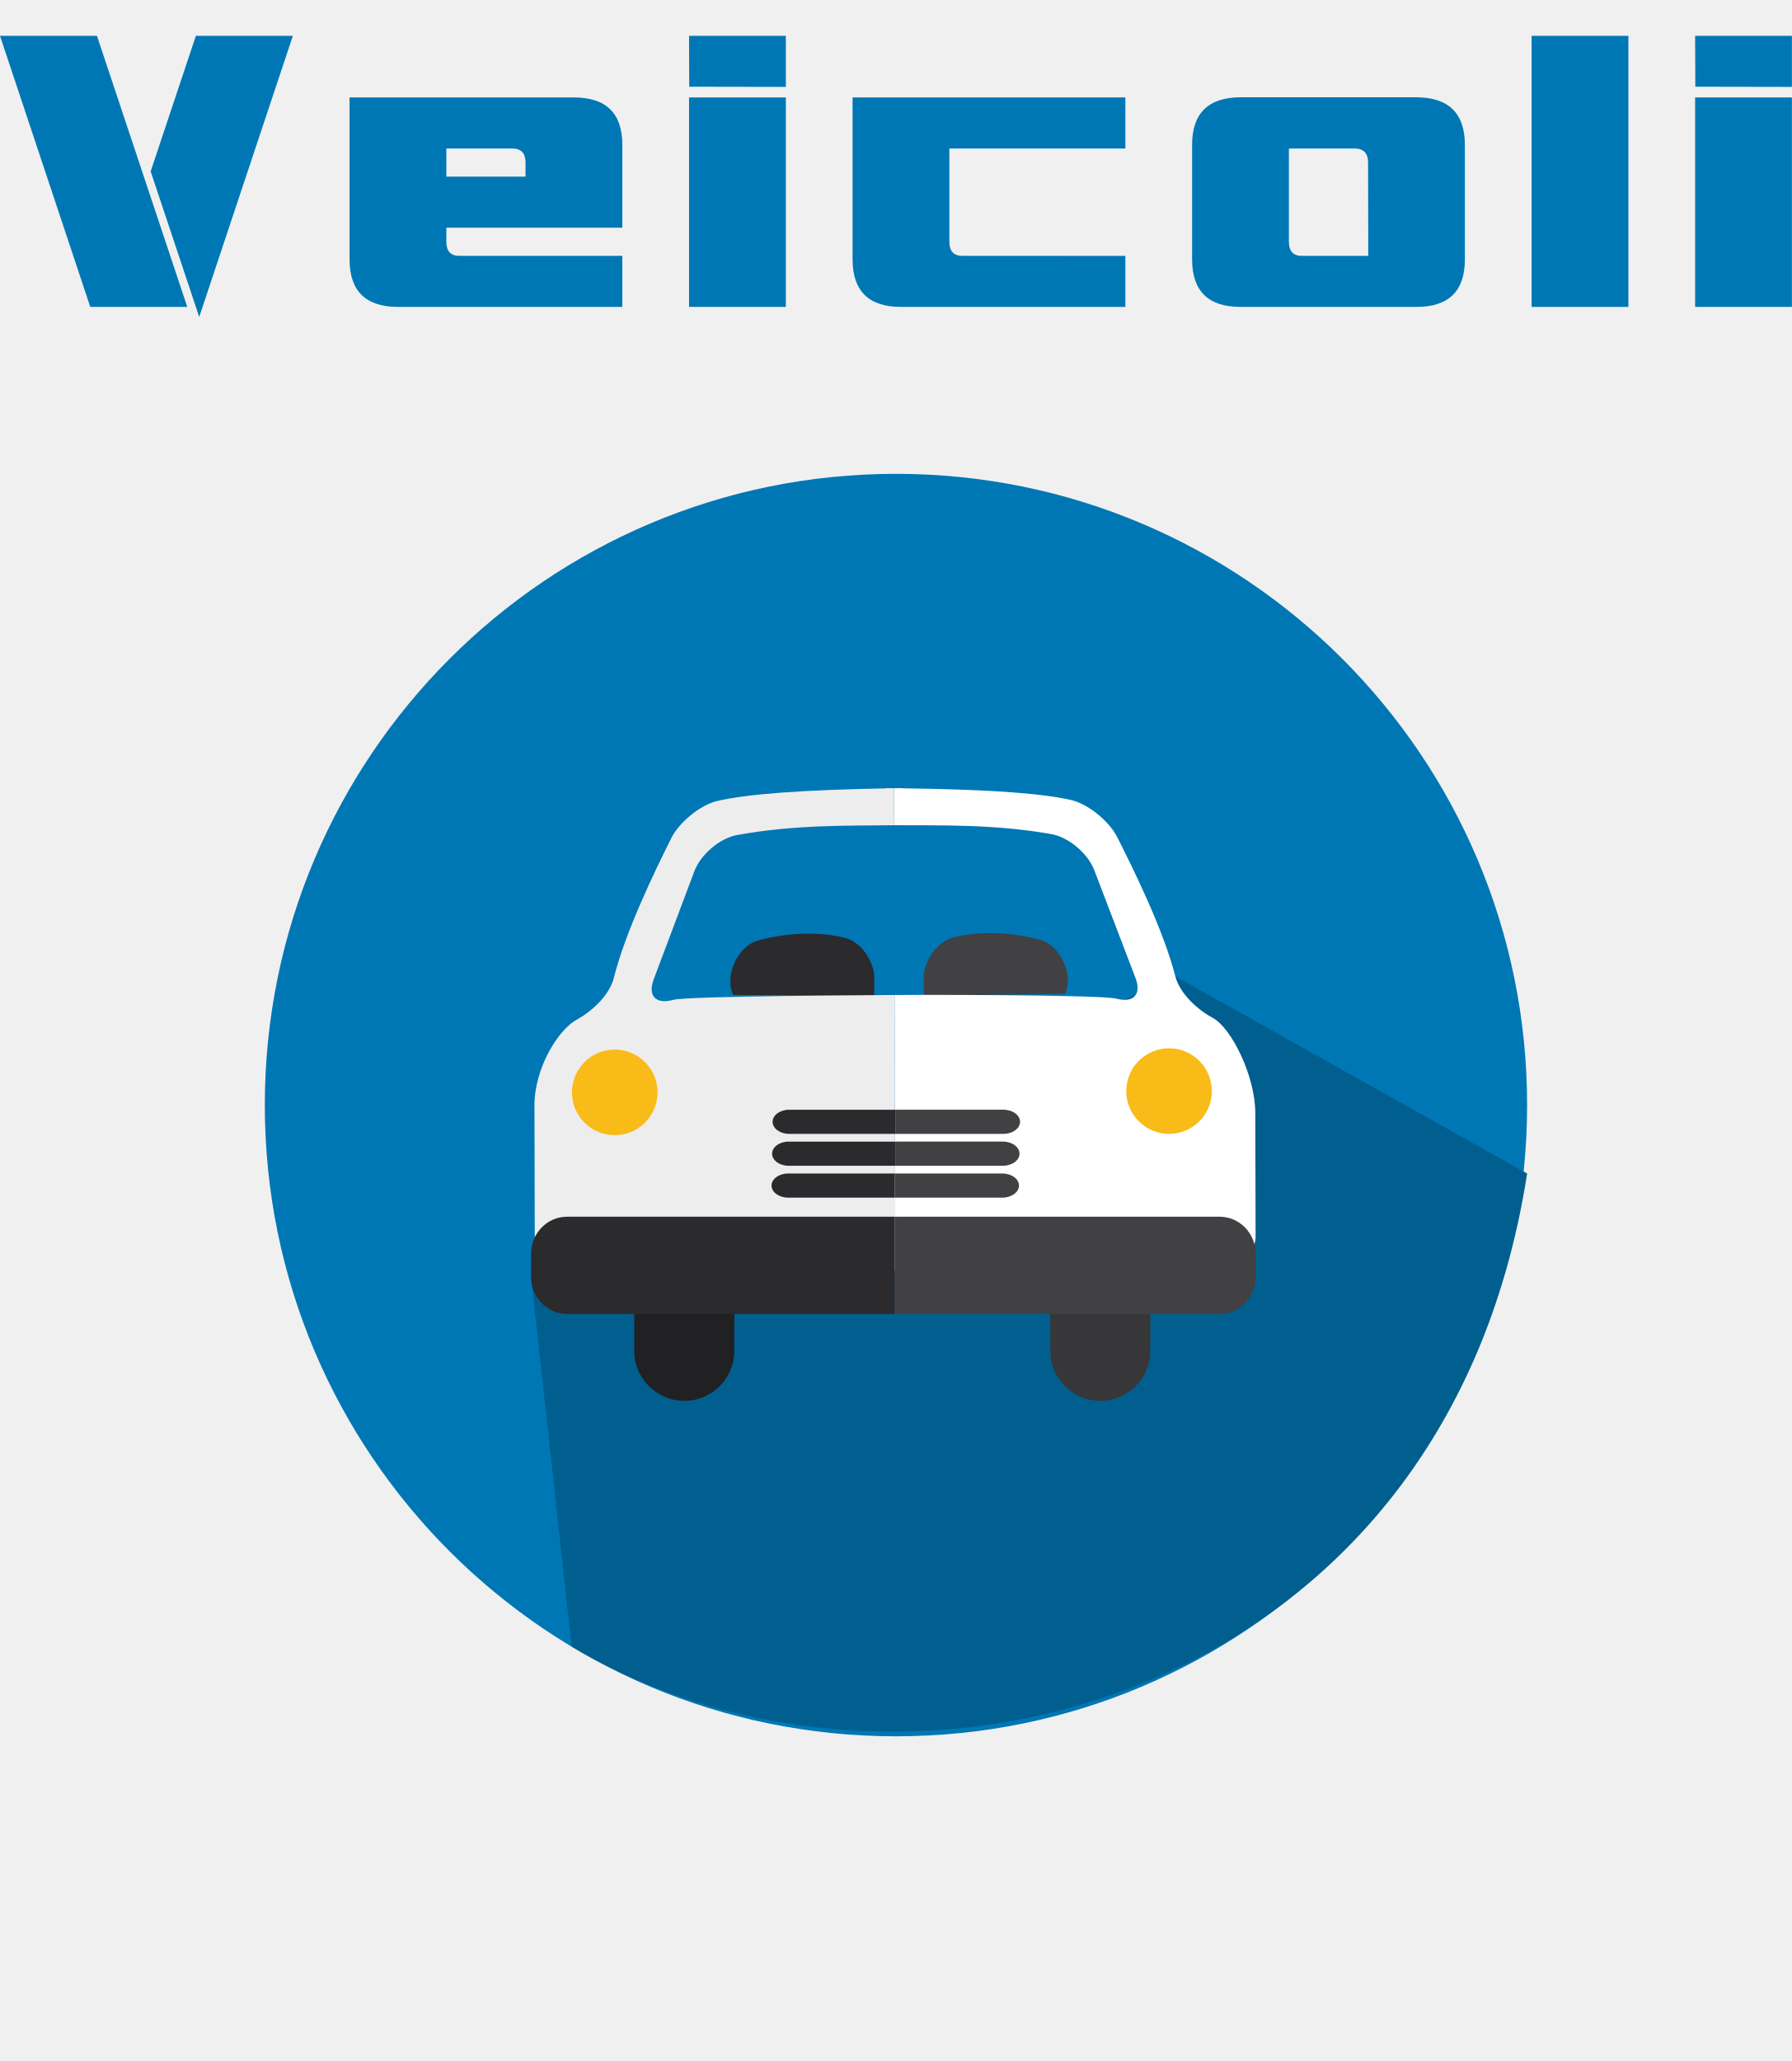
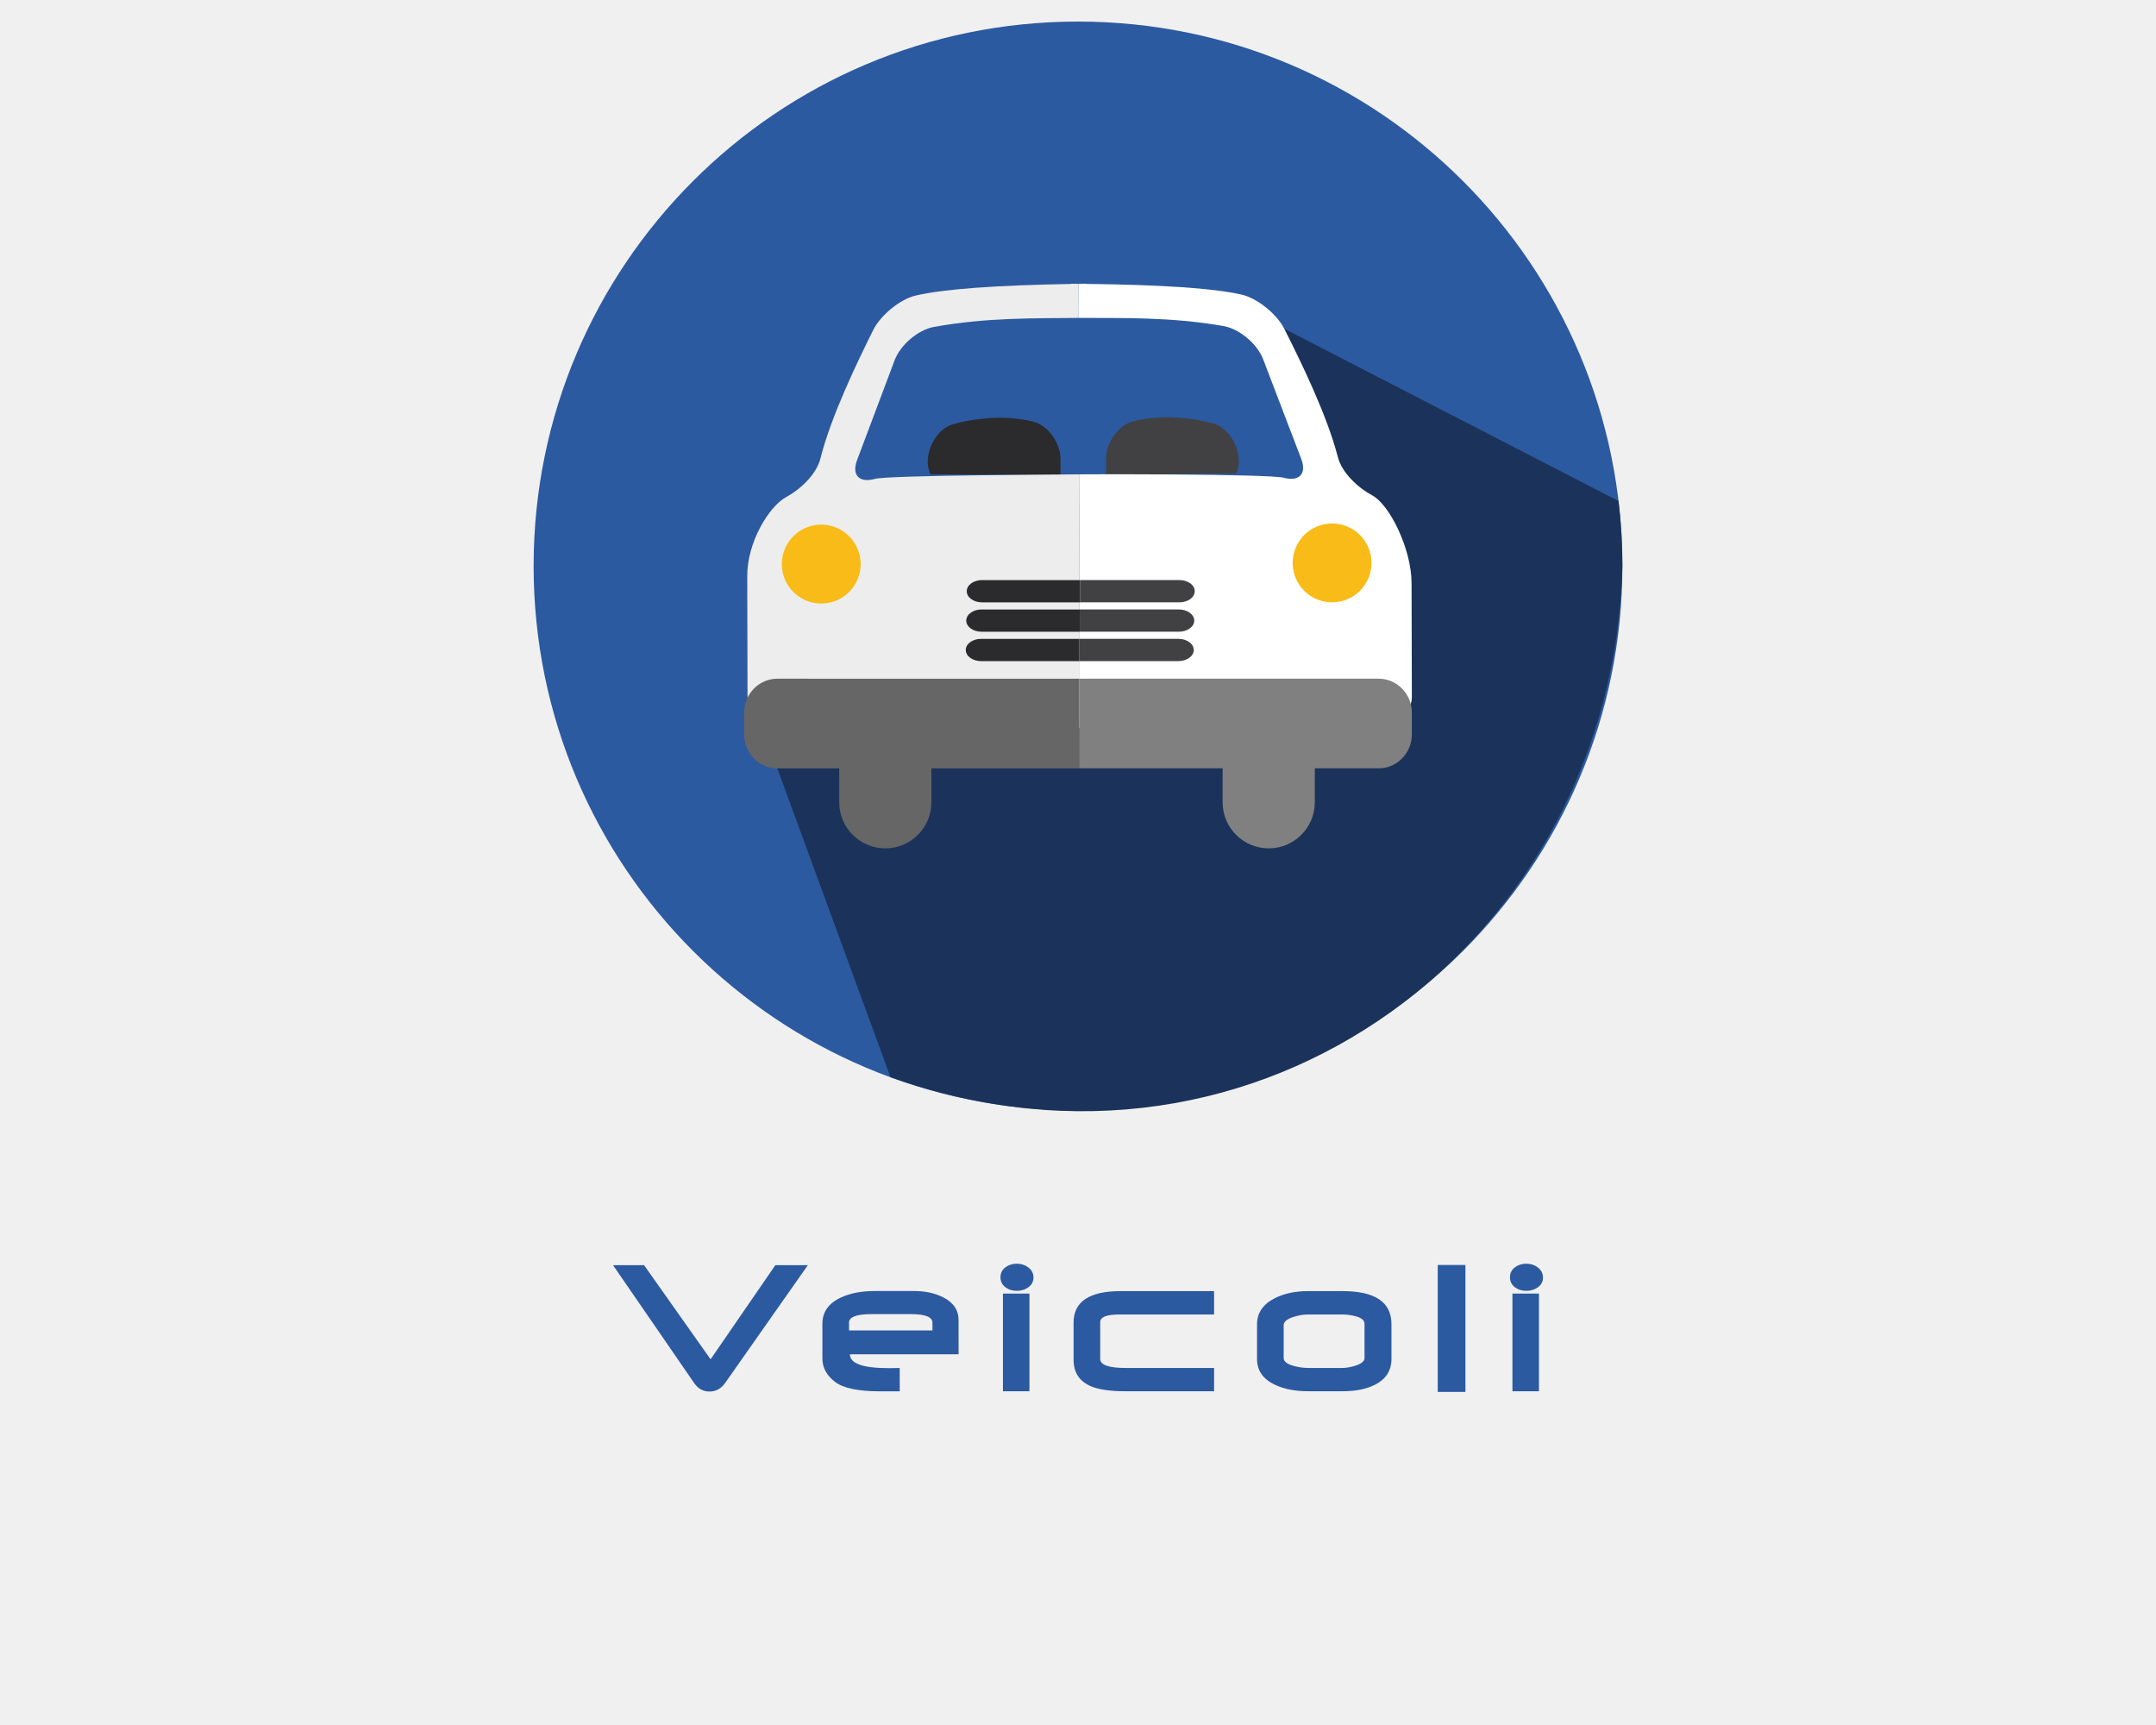
- <svg xmlns="http://www.w3.org/2000/svg" version="1.1" id="Layer_1" x="0px" y="0px" viewBox="0 0 200 230" xml:space="preserve" width="200" height="230">
+ <svg xmlns="http://www.w3.org/2000/svg" version="1.1" id="Layer_1" x="0px" y="0px" viewBox="0 0 200 160" xml:space="preserve" width="200" height="160">
  <defs id="defs53">










	
	






		
		
		
	














- 
- 
- 
- 
- 
- 
- 
- 
- 
- 
- 
- 
- 
- 
- 
- 
- 
- 
- 
- 
- 
- 
- 
- 
- 
- 
- 
- 
- 
- 
- 
- 
- 
- 
- 
- 
- 
- 
- 
- 
- 	
- 	
- 
- 
- 
- 
- 
- 
- 
- 		
- 		
- 		
- 		
- 		
- 		
- 		
- 		
- 		
- 	
- 			
- 			
- 			
- 			
- 			
- 		</defs>
+ 	
+ 	
+ 	
+ 	
+ 	
+ 	
+ 	
+ 	
+ 	
+ 	
+ 	
+ 	
+ 	
+ 	
+ 
+ 
+ 
+ 
+ 
+ 
+ 
+ 
+ 
+ 
+ 
+ 
+ 
+ 
+ 
+ 
+ 
+ 
+ 
+ 
+ 
+ 
+ 
+ 
+ 
+ 
+ 
+ 
+ 
+ 
+ 
+ </defs>
  <g id="g20">
</g>
  <g id="g22">
</g>
  <g id="g24">
</g>
  <g id="g26">
</g>
  <g id="g28">
</g>
  <g id="g30">
</g>
  <g id="g32">
</g>
  <g id="g34">
</g>
  <g id="g36">
</g>
  <g id="g38">
</g>
  <g id="g40">
</g>
  <g id="g42">
</g>
  <g id="g44">
</g>
  <g id="g46">
</g>
  <g id="g48">
</g>
-   <g id="g714" transform="translate(-650.2545,-132.7326)">
- </g>
-   <g id="g716" transform="translate(-650.2545,-132.7326)">
- </g>
-   <g id="g718" transform="translate(-650.2545,-132.7326)">
- </g>
-   <g id="g720" transform="translate(-650.2545,-132.7326)">
- </g>
-   <g id="g722" transform="translate(-650.2545,-132.7326)">
- </g>
-   <g id="g724" transform="translate(-650.2545,-132.7326)">
- </g>
-   <g id="g726" transform="translate(-650.2545,-132.7326)">
- </g>
-   <g id="g728" transform="translate(-650.2545,-132.7326)">
- </g>
-   <g id="g730" transform="translate(-650.2545,-132.7326)">
- </g>
-   <g id="g732" transform="translate(-650.2545,-132.7326)">
- </g>
-   <g id="g734" transform="translate(-650.2545,-132.7326)">
- </g>
-   <g id="g736" transform="translate(-650.2545,-132.7326)">
- </g>
-   <g id="g738" transform="translate(-650.2545,-132.7326)">
- </g>
-   <g id="g740" transform="translate(-650.2545,-132.7326)">
- </g>
-   <g id="g742" transform="translate(-650.2545,-132.7326)">
- </g>
-   <g id="g1185">
-     <circle style="fill:#0077b5;fill-opacity:1;stroke-width:0.275" cx="100" cy="123.322" r="70.443" id="circle2-6" />
-     <path style="fill:#005f8f;fill-opacity:1;stroke-width:0.275" d="m 170.444,130.957 -39.265,-22.011 -71.902,33.569 4.521,41.235 c 36.041,21.556 97.306,7.397 106.647,-52.793 z" id="path4-1" />
-     <g id="g937" transform="matrix(2.515839,0,0,2.515839,1046.262,-47.69386)">
-       <g id="g726-6" transform="matrix(0.3974817,0,0,0.3974817,-403.6955,41.1792)">
-         <g id="g724-7">
-           <path style="fill:#2b2a2c" d="m 63.664,48.754 c -1.217,-0.307 -2.771,-0.522 -4.642,-0.463 -2.003,0.066 -3.712,0.391 -5.048,0.759 -1.902,0.526 -3.219,2.889 -3.084,4.85 0.033,0.439 0.15,0.846 0.323,1.226 l 15.744,0.084 c 0,-0.005 0,-2.009 0,-2.013 -0.003,-1.701 -1.378,-3.965 -3.293,-4.443 z" id="path716" />
-           <path style="fill:#414042" d="M 85.436,48.962 C 84.093,48.6 82.385,48.288 80.38,48.233 c -1.871,-0.05 -3.425,0.177 -4.639,0.49 -1.913,0.491 -3.275,2.763 -3.271,4.46 0,0.008 0.003,2.014 0.002,2.024 L 88.238,55 c 0.167,-0.375 0.278,-0.776 0.31,-1.208 0.12,-1.961 -1.208,-4.315 -3.112,-4.83 z" id="path718" />
-           <path style="fill:#ededed" d="m 69.232,58.867 -0.02,-3.735 C 68.576,55.156 46.17,55.214 44.491,55.68 42.585,56.203 41.635,55.239 42.33,53.389 l 4.54,-12.072 c 0.697,-1.849 2.821,-3.687 4.767,-4.04 6.482,-1.171 12.351,-1.024 17.527,-1.09 l -0.011,-4.129 c -0.308,0 -0.587,-0.012 -0.897,-0.01 l -0.002,0.026 c -9.103,0.167 -15.348,0.596 -18.832,1.405 -1.922,0.453 -4.249,2.388 -5.133,4.156 -1.928,3.859 -5.127,10.484 -6.406,15.584 -0.482,1.916 -2.412,3.724 -4.148,4.668 -2.067,1.122 -4.727,5.424 -4.712,9.584 l 0.033,14.5 c 0.006,1.976 2.434,3.968 4.409,3.959 L 68.398,85.831 69.294,85.829 69.279,76.1 Z" id="path720" />
-           <path style="fill:#ffffff" d="m 69.283,76.103 c 0,0 0,0 -0.002,-0.002 l 0.015,9.729 0.896,-0.004 34.93,-0.101 c 1.978,-0.006 4.392,-1.622 4.389,-3.599 l -0.035,-13.823 c -0.008,-4.166 -2.678,-9.511 -4.752,-10.62 -1.739,-0.932 -3.682,-2.729 -4.175,-4.643 C 99.242,47.947 96.005,41.339 94.054,37.493 93.159,35.73 90.824,33.808 88.892,33.366 85.408,32.574 79.159,32.18 70.051,32.067 v -0.025 c -0.311,10e-4 -0.589,0.013 -0.895,0.015 v 0 l 0.011,4.129 c 0.002,0 0.003,0 0.003,0 5.177,0.036 11.051,-0.146 17.542,0.988 1.943,0.345 4.083,2.171 4.787,4.013 l 4.608,12.046 c 0.707,1.846 -0.238,2.817 -2.146,2.305 C 92.282,55.084 70.04,55.1 69.214,55.132 l 0.02,3.735 c 0.002,-10e-4 0.002,-10e-4 0.002,-10e-4 z" id="path722" />
-         </g>
-       </g>
-       <path style="fill:#212022;stroke-width:0.397" d="m -383.295,78.876 c 0,1.225 -0.993,2.219 -2.218,2.219 v 0 c -1.225,0 -2.219,-0.993 -2.219,-2.219 v -2.052 c 0,-1.225 0.994,-2.218 2.219,-2.218 v 0 c 1.225,0 2.218,0.993 2.218,2.218 z" id="path728" />
-       <path style="fill:#373638;stroke-width:0.397" d="m -364.839,78.876 c 0,1.225 -0.994,2.219 -2.219,2.219 v 0 c -1.225,0 -2.218,-0.993 -2.218,-2.219 v -2.052 c 0,-1.225 0.993,-2.218 2.218,-2.218 v 0 c 1.225,0 2.219,0.993 2.219,2.218 z" id="path730" />
-       <path style="fill:#2b2a2c;stroke-width:0.397" d="m -390.712,72.928 c -0.882,0 -1.597,0.733 -1.597,1.638 v 1.038 c 0,0.904 0.715,1.638 1.597,1.638 h 14.526 v -4.314 z" id="path732" />
-       <path style="fill:#414042;stroke-width:0.397" d="m -361.764,72.928 h -14.422 v 4.314 h 14.422 c 0.882,0 1.597,-0.734 1.597,-1.638 v -1.038 c 0,-0.905 -0.715,-1.638 -1.597,-1.638 z" id="path734" />
-       <path style="fill:#2b2a2c;stroke-width:0.397" d="m -380.855,68.182 c -0.407,0 -0.739,0.24 -0.739,0.536 0,0.296 0.331,0.536 0.739,0.536 h 4.726 v -1.071 h -4.726 z" id="path738" />
-       <path style="fill:#414042;stroke-width:0.397" d="m -371.356,68.182 h -4.774 v 1.071 h 4.774 c 0.407,0 0.739,-0.24 0.739,-0.536 3.9e-4,-0.296 -0.331,-0.535 -0.739,-0.535 z" id="path740" />
-       <path style="fill:#2b2a2c;stroke-width:0.397" d="m -380.879,69.596 c -0.407,0 -0.738,0.24 -0.738,0.536 0,0.296 0.331,0.536 0.738,0.536 h 4.726 v -1.071 h -4.726 z" id="path742" />
-       <path style="fill:#414042;stroke-width:0.397" d="m -371.379,69.596 h -4.774 v 1.071 h 4.774 c 0.407,0 0.739,-0.24 0.739,-0.536 -4e-4,-0.295 -0.331,-0.535 -0.739,-0.535 z" id="path744" />
-       <path style="fill:#2b2a2c;stroke-width:0.397" d="m -380.903,71.011 c -0.407,0 -0.739,0.24 -0.739,0.535 0,0.296 0.331,0.536 0.739,0.536 h 4.726 v -1.071 h -4.726 z" id="path746" />
-       <path style="fill:#414042;stroke-width:0.397" d="m -371.404,71.011 h -4.774 v 1.071 h 4.774 c 0.407,0 0.739,-0.24 0.739,-0.536 4e-4,-0.296 -0.331,-0.535 -0.739,-0.535 z" id="path748" />
-       <circle style="fill:#f8bb17;stroke-width:0.397" cx="-364.007" cy="67.355" r="1.898" id="circle750" />
-       <circle style="fill:#f8bb17;stroke-width:0.397" cx="-388.598" cy="67.412" r="1.898" id="circle752" />
+   <g id="g20-0" transform="translate(-244.0268,19.04047)">
+ </g>
+   <g id="g22-6" transform="translate(-244.0268,19.04047)">
+ </g>
+   <g id="g24-1" transform="translate(-244.0268,19.04047)">
+ </g>
+   <g id="g26-5" transform="translate(-244.0268,19.04047)">
+ </g>
+   <g id="g28-5" transform="translate(-244.0268,19.04047)">
+ </g>
+   <g id="g30-4" transform="translate(-244.0268,19.04047)">
+ </g>
+   <g id="g32-7" transform="translate(-244.0268,19.04047)">
+ </g>
+   <g id="g34-6" transform="translate(-244.0268,19.04047)">
+ </g>
+   <g id="g36-5" transform="translate(-244.0268,19.04047)">
+ </g>
+   <g id="g38-6" transform="translate(-244.0268,19.04047)">
+ </g>
+   <g id="g40-9" transform="translate(-244.0268,19.04047)">
+ </g>
+   <g id="g42-3" transform="translate(-244.0268,19.04047)">
+ </g>
+   <g id="g44-7" transform="translate(-244.0268,19.04047)">
+ </g>
+   <g id="g46-4" transform="translate(-244.0268,19.04047)">
+ </g>
+   <g id="g48-5" transform="translate(-244.0268,19.04047)">
+ </g>
+   <g id="g714" transform="translate(-894.2812,-113.6921)">
+ </g>
+   <g id="g716" transform="translate(-894.2812,-113.6921)">
+ </g>
+   <g id="g718" transform="translate(-894.2812,-113.6921)">
+ </g>
+   <g id="g720" transform="translate(-894.2812,-113.6921)">
+ </g>
+   <g id="g722" transform="translate(-894.2812,-113.6921)">
+ </g>
+   <g id="g724" transform="translate(-894.2812,-113.6921)">
+ </g>
+   <g id="g726" transform="translate(-894.2812,-113.6921)">
+ </g>
+   <g id="g728" transform="translate(-894.2812,-113.6921)">
+ </g>
+   <g id="g730" transform="translate(-894.2812,-113.6921)">
+ </g>
+   <g id="g732" transform="translate(-894.2812,-113.6921)">
+ </g>
+   <g id="g734" transform="translate(-894.2812,-113.6921)">
+ </g>
+   <g id="g736" transform="translate(-894.2812,-113.6921)">
+ </g>
+   <g id="g738" transform="translate(-894.2812,-113.6921)">
+ </g>
+   <g id="g740" transform="translate(-894.2812,-113.6921)">
+ </g>
+   <g id="g742" transform="translate(-894.2812,-113.6921)">
+ </g>
+   <circle style="fill:#2c5aa0;fill-opacity:1;stroke-width:0.197" cx="100" cy="52.5" r="50.5" id="circle2" />
+   <path style="fill:#1b335a;fill-opacity:1;stroke-width:0.197" d="M 150.141,46.473 119.13,30.488 C 127.892,62.952 106.107,50.865 72.107,71.265 L 82.603,99.909 C 116.749,112.126 149.619,87.374 150.5,52.5 c 0,-2.04 -0.124,-4.051 -0.359,-6.027 z" id="path4" />
+   <g id="g11096" transform="matrix(0.09242855,-0.02476616,0.02476616,0.09242855,-126.4866,32.60595)">
+ </g>
+   <g id="g11098" transform="matrix(0.09242855,-0.02476616,0.02476616,0.09242855,-126.4866,32.60595)">
+ </g>
+   <g id="g11100" transform="matrix(0.09242855,-0.02476616,0.02476616,0.09242855,-126.4866,32.60595)">
+ </g>
+   <g id="g11102" transform="matrix(0.09242855,-0.02476616,0.02476616,0.09242855,-126.4866,32.60595)">
+ </g>
+   <g id="g11104" transform="matrix(0.09242855,-0.02476616,0.02476616,0.09242855,-126.4866,32.60595)">
+ </g>
+   <g id="g11106" transform="matrix(0.09242855,-0.02476616,0.02476616,0.09242855,-126.4866,32.60595)">
+ </g>
+   <g id="g11108" transform="matrix(0.09242855,-0.02476616,0.02476616,0.09242855,-126.4866,32.60595)">
+ </g>
+   <g id="g11110" transform="matrix(0.09242855,-0.02476616,0.02476616,0.09242855,-126.4866,32.60595)">
+ </g>
+   <g id="g11112" transform="matrix(0.09242855,-0.02476616,0.02476616,0.09242855,-126.4866,32.60595)">
+ </g>
+   <g id="g11114" transform="matrix(0.09242855,-0.02476616,0.02476616,0.09242855,-126.4866,32.60595)">
+ </g>
+   <g id="g11116" transform="matrix(0.09242855,-0.02476616,0.02476616,0.09242855,-126.4866,32.60595)">
+ </g>
+   <g id="g11118" transform="matrix(0.09242855,-0.02476616,0.02476616,0.09242855,-126.4866,32.60595)">
+ </g>
+   <g id="g11120" transform="matrix(0.09242855,-0.02476616,0.02476616,0.09242855,-126.4866,32.60595)">
+ </g>
+   <g id="g11122" transform="matrix(0.09242855,-0.02476616,0.02476616,0.09242855,-126.4866,32.60595)">
+ </g>
+   <g id="g11124" transform="matrix(0.09242855,-0.02476616,0.02476616,0.09242855,-126.4866,32.60595)">
+ </g>
+   <g id="g726-6" transform="matrix(0.7659693,0,0,0.7659693,47.08759,1.769084)">
+     <g id="g724-7">
+       <path style="fill:#2b2a2c" d="m 63.664,48.754 c -1.217,-0.307 -2.771,-0.522 -4.642,-0.463 -2.003,0.066 -3.712,0.391 -5.048,0.759 -1.902,0.526 -3.219,2.889 -3.084,4.85 0.033,0.439 0.15,0.846 0.323,1.226 l 15.744,0.084 c 0,-0.005 0,-2.009 0,-2.013 -0.003,-1.701 -1.378,-3.965 -3.293,-4.443 z" id="path716" />
+       <path style="fill:#414042" d="M 85.436,48.962 C 84.093,48.6 82.385,48.288 80.38,48.233 c -1.871,-0.05 -3.425,0.177 -4.639,0.49 -1.913,0.491 -3.275,2.763 -3.271,4.46 0,0.008 0.003,2.014 0.002,2.024 L 88.238,55 c 0.167,-0.375 0.278,-0.776 0.31,-1.208 0.12,-1.961 -1.208,-4.315 -3.112,-4.83 z" id="path718" />
+       <path style="fill:#ededed" d="m 69.232,58.867 -0.02,-3.735 C 68.576,55.156 46.17,55.214 44.491,55.68 42.585,56.203 41.635,55.239 42.33,53.389 l 4.54,-12.072 c 0.697,-1.849 2.821,-3.687 4.767,-4.04 6.482,-1.171 12.351,-1.024 17.527,-1.09 l -0.011,-4.129 c -0.308,0 -0.587,-0.012 -0.897,-0.01 l -0.002,0.026 c -9.103,0.167 -15.348,0.596 -18.832,1.405 -1.922,0.453 -4.249,2.388 -5.133,4.156 -1.928,3.859 -5.127,10.484 -6.406,15.584 -0.482,1.916 -2.412,3.724 -4.148,4.668 -2.067,1.122 -4.727,5.424 -4.712,9.584 l 0.033,14.5 c 0.006,1.976 2.434,3.968 4.409,3.959 L 68.398,85.831 69.294,85.829 69.279,76.1 Z" id="path720" />
+       <path style="fill:#ffffff" d="m 69.283,76.103 c 0,0 0,0 -0.002,-0.002 l 0.015,9.729 0.896,-0.004 34.93,-0.101 c 1.978,-0.006 4.392,-1.622 4.389,-3.599 l -0.035,-13.823 c -0.008,-4.166 -2.678,-9.511 -4.752,-10.62 -1.739,-0.932 -3.682,-2.729 -4.175,-4.643 C 99.242,47.947 96.005,41.339 94.054,37.493 93.159,35.73 90.824,33.808 88.892,33.366 85.408,32.574 79.159,32.18 70.051,32.067 v -0.025 c -0.311,10e-4 -0.589,0.013 -0.895,0.015 v 0 l 0.011,4.129 c 0.002,0 0.003,0 0.003,0 5.177,0.036 11.051,-0.146 17.542,0.988 1.943,0.345 4.083,2.171 4.787,4.013 l 4.608,12.046 c 0.707,1.846 -0.238,2.817 -2.146,2.305 C 92.282,55.084 70.04,55.1 69.214,55.132 l 0.02,3.735 c 0.002,-10e-4 0.002,-10e-4 0.002,-10e-4 z" id="path722" />
    </g>
  </g>
-   <path d="M 10.823,4 20.9,34.25 H 10.076 L -3.2638013e-4,4 Z M 16.814,19.125 21.862,4 H 32.685 L 22.235,35.37 Z" id="path1511" style="font-size:40.228px;font-family:Interceptor;-inkscape-font-specification:Interceptor;letter-spacing:6.465px;fill:#0077b5;stroke-width:1.078;stroke-linecap:round;stroke-linejoin:round" />
-   <path d="m 49.817,25.411 v 1.571 q 0,1.571 1.454,1.571 h 18.189 v 5.696 H 44.415 q -5.382,0 -5.402,-5.284 V 10.875 h 25.045 q 5.402,0 5.402,5.304 v 9.232 z m 8.839,-7.268 q 0,-1.571 -1.473,-1.571 h -7.366 v 3.143 h 8.839 z" id="path1508" style="font-size:40.228px;font-family:Interceptor;-inkscape-font-specification:Interceptor;letter-spacing:6.465px;fill:#0077b5;stroke-width:1.078;stroke-linecap:round;stroke-linejoin:round" />
-   <path d="m 87.71,4 v 5.696 l -10.784,-0.02 -0.02,-5.677 z m 0,6.875 V 34.25 H 76.907 V 10.875 Z" id="path1505" style="font-size:40.228px;font-family:Interceptor;-inkscape-font-specification:Interceptor;letter-spacing:6.465px;fill:#0077b5;stroke-width:1.078;stroke-linecap:round;stroke-linejoin:round" />
-   <path d="m 125.604,28.554 v 5.696 h -25.045 q -5.382,0 -5.402,-5.284 V 10.875 h 30.446 v 5.696 h -19.643 v 10.411 q 0,1.571 1.454,1.571 z" id="path1502" style="font-size:40.228px;font-family:Interceptor;-inkscape-font-specification:Interceptor;letter-spacing:6.465px;fill:#0077b5;stroke-width:1.078;stroke-linecap:round;stroke-linejoin:round" />
-   <path d="m 138.453,34.25 q -5.382,0 -5.402,-5.284 V 16.179 q 0,-5.304 5.402,-5.323 h 19.623 q 5.421,0.02 5.421,5.323 v 12.768 q 0,5.304 -5.402,5.304 z m 5.402,-17.679 v 10.411 q 0,1.571 1.454,1.571 h 7.405 l -0.02,-10.411 q 0,-1.552 -1.493,-1.571 z" id="path1499" style="font-size:40.228px;font-family:Interceptor;-inkscape-font-specification:Interceptor;letter-spacing:6.465px;fill:#0077b5;stroke-width:1.078;stroke-linecap:round;stroke-linejoin:round" />
-   <path d="M 170.945,34.25 V 4 h 10.804 V 34.25 Z" id="path1496" style="font-size:40.228px;font-family:Interceptor;-inkscape-font-specification:Interceptor;letter-spacing:6.465px;fill:#0077b5;stroke-width:1.078;stroke-linecap:round;stroke-linejoin:round" />
-   <path d="m 200,4 v 5.696 l -10.784,-0.02 -0.02,-5.677 z m 0,6.875 V 34.25 H 189.196 V 10.875 Z" id="path1493" style="font-size:40.228px;font-family:Interceptor;-inkscape-font-specification:Interceptor;letter-spacing:6.465px;fill:#0077b5;stroke-width:1.078;stroke-linecap:round;stroke-linejoin:round" />
+   <path style="fill:#666666;stroke-width:0.766" d="m 86.4,74.412 c 0,2.361 -1.913,4.276 -4.274,4.276 v 0 c -2.361,0 -4.276,-1.914 -4.276,-4.276 v -3.954 c 0,-2.36 1.915,-4.274 4.276,-4.274 v 0 c 2.361,0 4.274,1.914 4.274,4.274 z" id="path728" />
+   <path style="fill:#808080;stroke-width:0.766" d="m 121.967,74.412 c 0,2.361 -1.915,4.276 -4.276,4.276 v 0 c -2.361,0 -4.275,-1.914 -4.275,-4.276 v -3.954 c 0,-2.36 1.914,-4.274 4.275,-4.274 v 0 c 2.361,0 4.276,1.914 4.276,4.274 z" id="path730" />
+   <path style="fill:#666666;stroke-width:0.766" d="m 72.107,62.952 c -1.7,0 -3.077,1.413 -3.077,3.157 v 2.001 c 0,1.743 1.377,3.157 3.077,3.157 h 27.992 v -8.314 z" id="path732" />
+   <path style="fill:#808080;stroke-width:0.766" d="m 127.892,62.952 h -27.792 v 8.314 h 27.792 c 1.7,0 3.077,-1.414 3.077,-3.157 v -2.001 c 0,-1.743 -1.377,-3.157 -3.077,-3.157 z" id="path734" />
+   <path style="fill:#2b2a2c;stroke-width:0.766" d="m 91.102,53.805 c -0.785,0 -1.423,0.462 -1.423,1.033 0,0.571 0.638,1.033 1.423,1.033 h 9.107 v -2.064 h -9.107 z" id="path738" />
+   <path style="fill:#414042;stroke-width:0.766" d="m 109.408,53.805 h -9.199 v 2.064 h 9.199 c 0.785,0 1.423,-0.462 1.423,-1.033 7.6e-4,-0.571 -0.637,-1.032 -1.423,-1.032 z" id="path740" />
+   <path style="fill:#2b2a2c;stroke-width:0.766" d="m 91.056,56.53 c -0.785,0 -1.422,0.463 -1.422,1.033 0,0.571 0.637,1.033 1.422,1.033 h 9.107 v -2.064 h -9.107 z" id="path742" />
+   <path style="fill:#414042;stroke-width:0.766" d="m 109.362,56.53 h -9.199 v 2.064 h 9.199 c 0.785,0 1.423,-0.462 1.423,-1.033 -7.8e-4,-0.569 -0.638,-1.032 -1.423,-1.032 z" id="path744" />
+   <path style="fill:#2b2a2c;stroke-width:0.766" d="m 91.011,59.256 c -0.785,0 -1.423,0.462 -1.423,1.032 0,0.571 0.638,1.033 1.423,1.033 h 9.107 v -2.064 h -9.107 z" id="path746" />
+   <path style="fill:#414042;stroke-width:0.766" d="m 109.316,59.256 h -9.199 v 2.064 h 9.199 c 0.785,0 1.423,-0.462 1.423,-1.033 7.8e-4,-0.57 -0.637,-1.031 -1.423,-1.031 z" id="path748" />
+   <circle style="fill:#f8bb17;stroke-width:0.766" cx="123.57" cy="52.212" r="3.657" id="circle750" />
+   <circle style="fill:#f8bb17;stroke-width:0.766" cx="76.181" cy="52.321" r="3.658" id="circle752" />
+   <g id="g13964">
+     <path d="m 74.94,117.349 -7.674,10.928 q -0.565,0.793 -1.449,0.793 -0.884,0 -1.422,-0.784 l -7.529,-10.938 h 2.88 l 6.171,8.732 6.007,-8.732 z" id="path13948" style="font-size:18.667px;font-family:Neuropolitical;-inkscape-font-specification:Neuropolitical;letter-spacing:3px;fill:#2c5aa0;stroke-width:2;stroke-linecap:round;stroke-linejoin:round" />
+     <path d="M 88.923,125.616 H 78.842 q 0,1.285 3.618,1.285 0.237,0 0.574,-0.009 0.337,-0.009 0.428,-0.009 v 2.169 h -1.796 q -3.072,0 -4.202,-0.875 -1.176,-0.902 -1.176,-2.169 v -3.217 q 0,-1.65 1.723,-2.443 1.294,-0.602 3.163,-0.602 h 3.591 q 1.568,0 2.707,0.574 1.449,0.72 1.449,2.124 z m -2.424,-2.215 v -0.711 q 0,-0.802 -2.023,-0.802 h -3.591 q -2.124,0 -2.124,0.784 v 0.729 z" id="path13945" style="font-size:18.667px;font-family:Neuropolitical;-inkscape-font-specification:Neuropolitical;letter-spacing:3px;fill:#2c5aa0;stroke-width:2;stroke-linecap:round;stroke-linejoin:round" />
+     <path d="m 95.87,118.498 q 0,0.574 -0.501,0.921 -0.438,0.31 -1.039,0.31 -0.611,0 -1.039,-0.31 -0.483,-0.355 -0.483,-0.948 0,-0.592 0.483,-0.939 0.428,-0.319 1.039,-0.319 0.602,0 1.048,0.337 0.492,0.365 0.492,0.948 z M 95.496,129.043 H 93.035 v -9.06 h 2.461 z" id="path13942" style="font-size:18.667px;font-family:Neuropolitical;-inkscape-font-specification:Neuropolitical;letter-spacing:3px;fill:#2c5aa0;stroke-width:2;stroke-linecap:round;stroke-linejoin:round" />
+     <path d="m 112.624,129.043 h -8.258 q -2.069,0 -3.154,-0.456 -1.622,-0.684 -1.622,-2.461 v -3.445 q 0,-2.926 4.375,-2.926 h 8.659 v 2.169 h -8.786 q -1.777,0 -1.777,0.702 v 3.418 q 0,0.839 2.361,0.839 h 8.203 z" id="path13939" style="font-size:18.667px;font-family:Neuropolitical;-inkscape-font-specification:Neuropolitical;letter-spacing:3px;fill:#2c5aa0;stroke-width:2;stroke-linecap:round;stroke-linejoin:round" />
+     <path d="m 129.077,126.054 q 0,1.622 -1.549,2.397 -1.185,0.592 -2.99,0.592 h -3.199 q -1.805,0 -3.072,-0.602 -1.659,-0.784 -1.659,-2.388 v -3.217 q 0,-1.586 1.65,-2.424 1.303,-0.656 3.072,-0.656 h 3.208 q 4.539,0 4.539,3.062 z m -2.497,-0.091 v -3.181 q 0,-0.474 -0.829,-0.693 -0.574,-0.164 -1.267,-0.164 h -3.126 q -0.665,0 -1.349,0.219 -0.93,0.283 -0.93,0.784 v 3.035 q 0,0.483 0.957,0.738 0.684,0.182 1.331,0.182 h 3.126 q 0.565,0 1.23,-0.21 0.857,-0.273 0.857,-0.711 z" id="path13936" style="font-size:18.667px;font-family:Neuropolitical;-inkscape-font-specification:Neuropolitical;letter-spacing:3px;fill:#2c5aa0;stroke-width:2;stroke-linecap:round;stroke-linejoin:round" />
+     <path d="m 135.941,129.107 h -2.57 v -11.776 h 2.57 z" id="path13933" style="font-size:18.667px;font-family:Neuropolitical;-inkscape-font-specification:Neuropolitical;letter-spacing:3px;fill:#2c5aa0;stroke-width:2;stroke-linecap:round;stroke-linejoin:round" />
+     <path d="m 143.134,118.498 q 0,0.574 -0.501,0.921 -0.438,0.31 -1.039,0.31 -0.611,0 -1.039,-0.31 -0.483,-0.355 -0.483,-0.948 0,-0.592 0.483,-0.939 0.428,-0.319 1.039,-0.319 0.602,0 1.048,0.337 0.492,0.365 0.492,0.948 z m -0.374,10.546 h -2.461 v -9.06 h 2.461 z" id="path13930" style="font-size:18.667px;font-family:Neuropolitical;-inkscape-font-specification:Neuropolitical;letter-spacing:3px;fill:#2c5aa0;stroke-width:2;stroke-linecap:round;stroke-linejoin:round" />
+   </g>
</svg>
